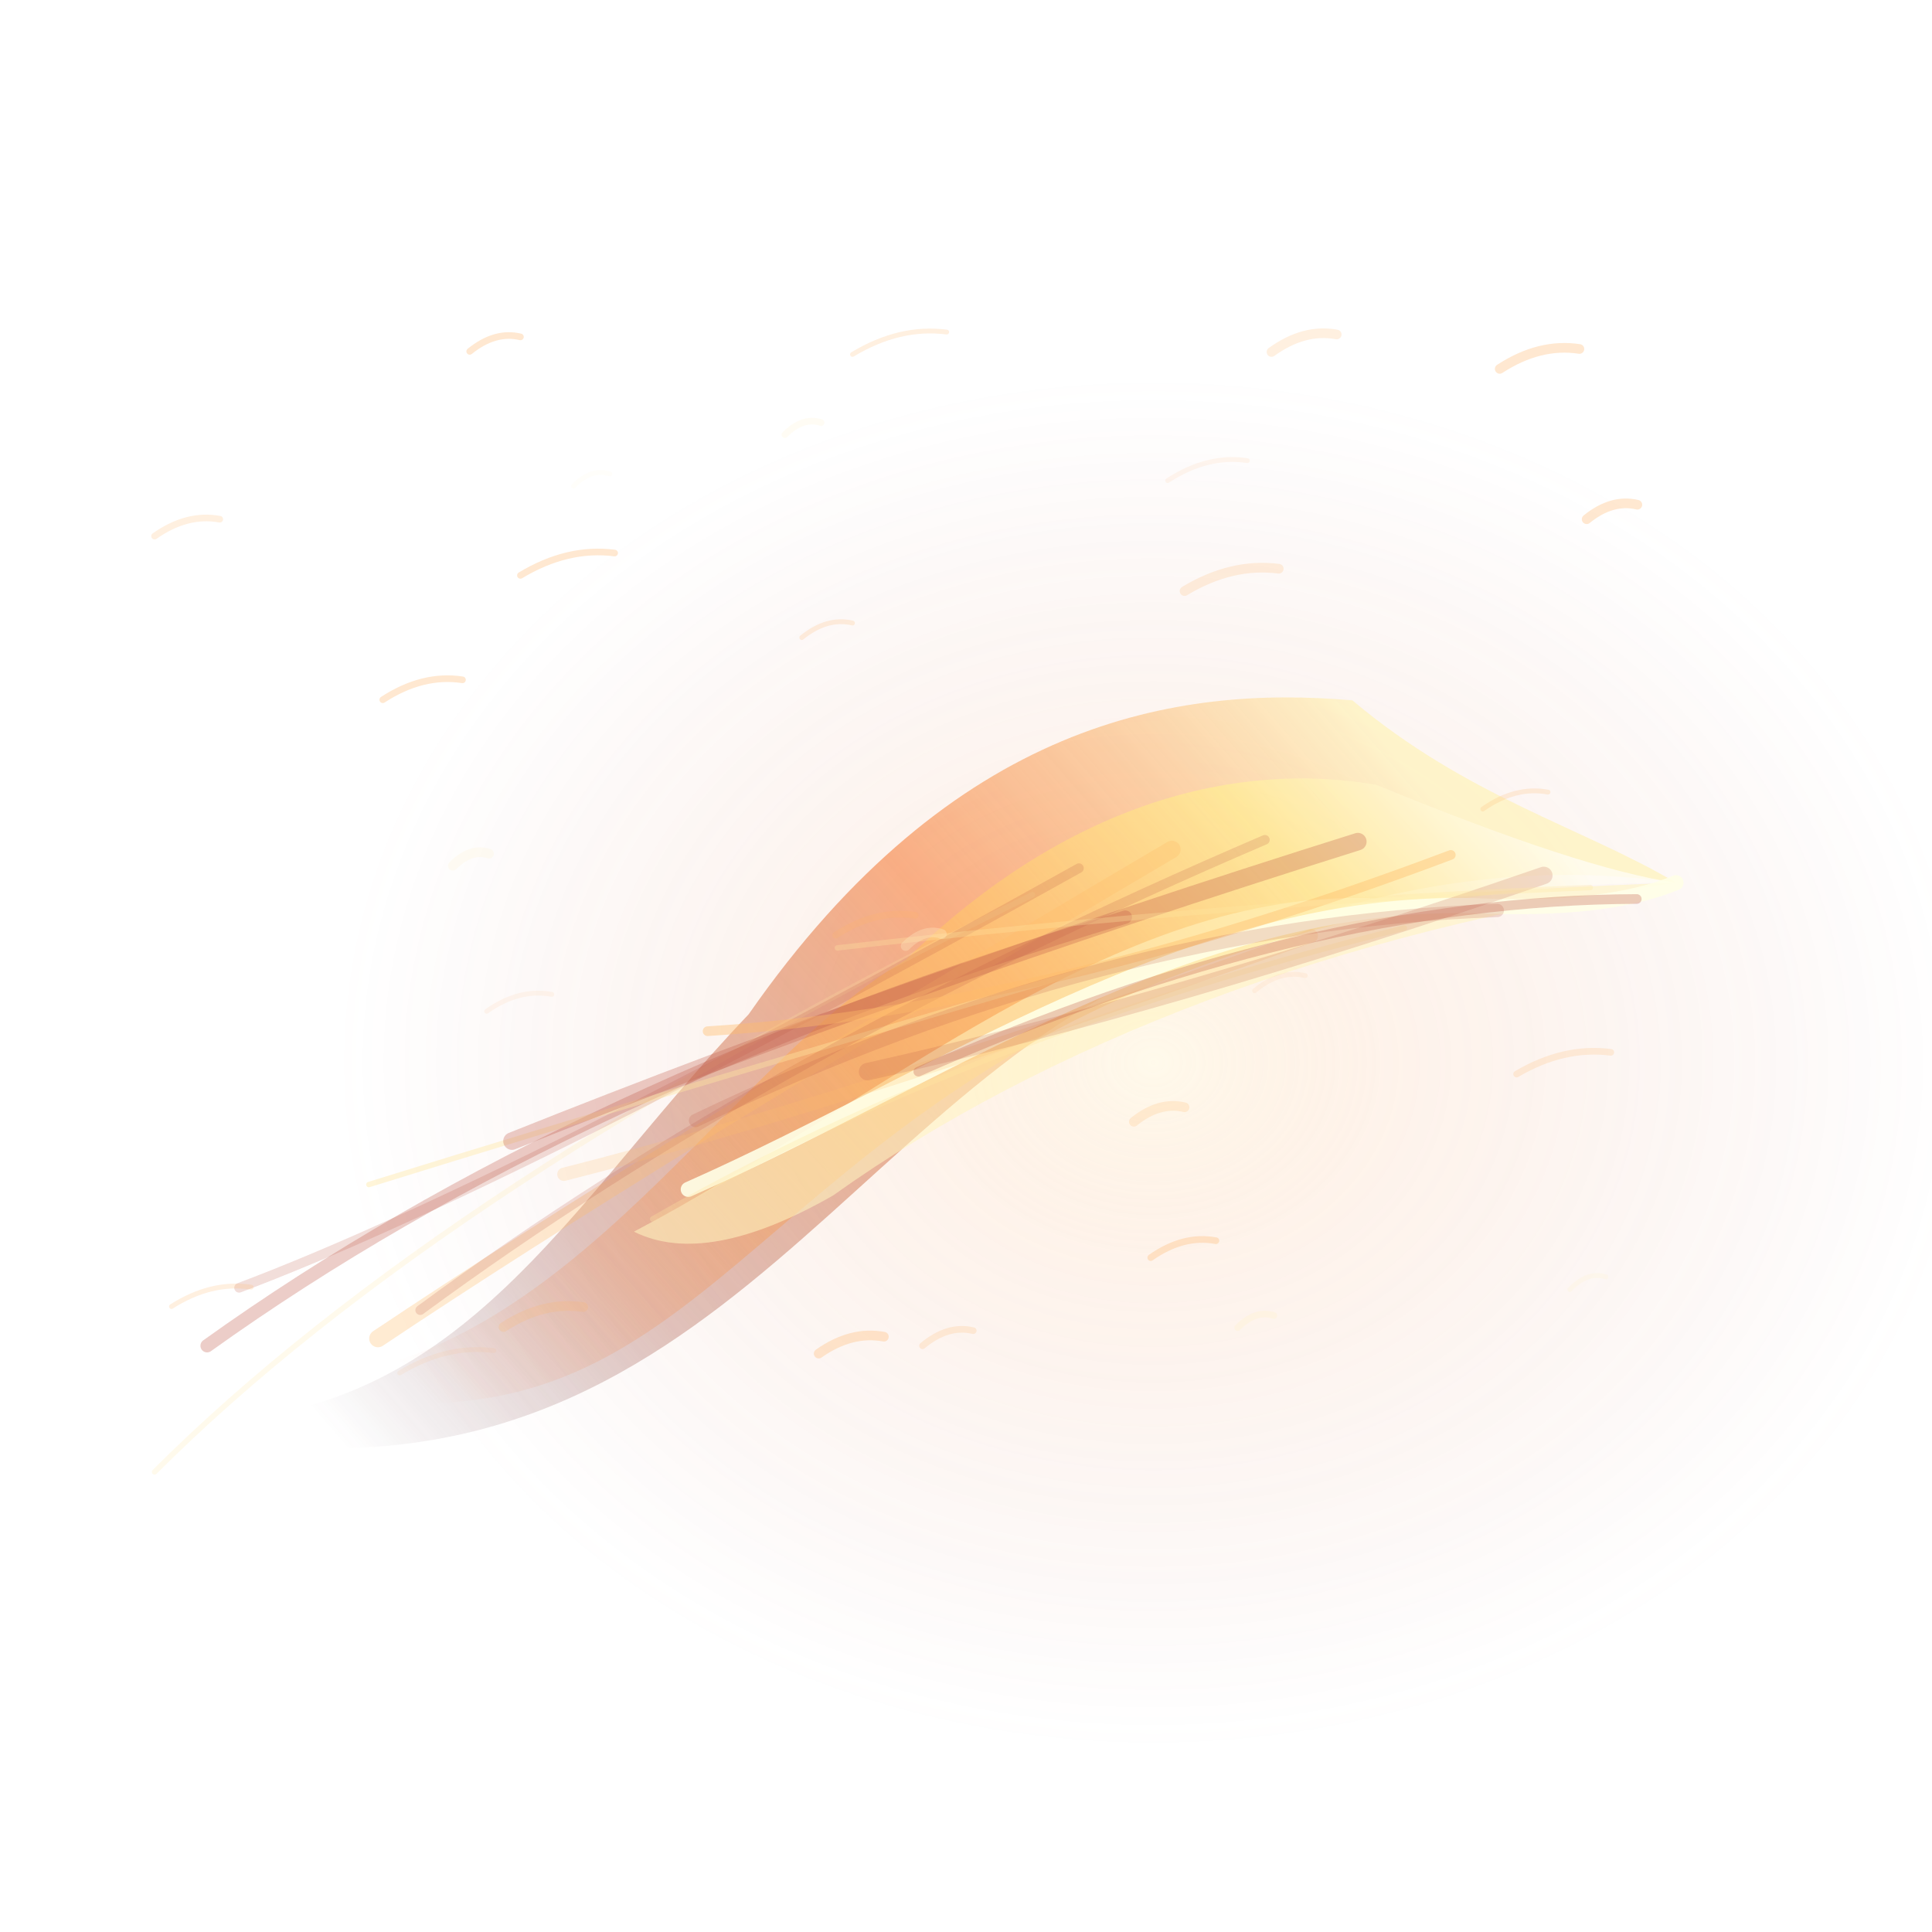
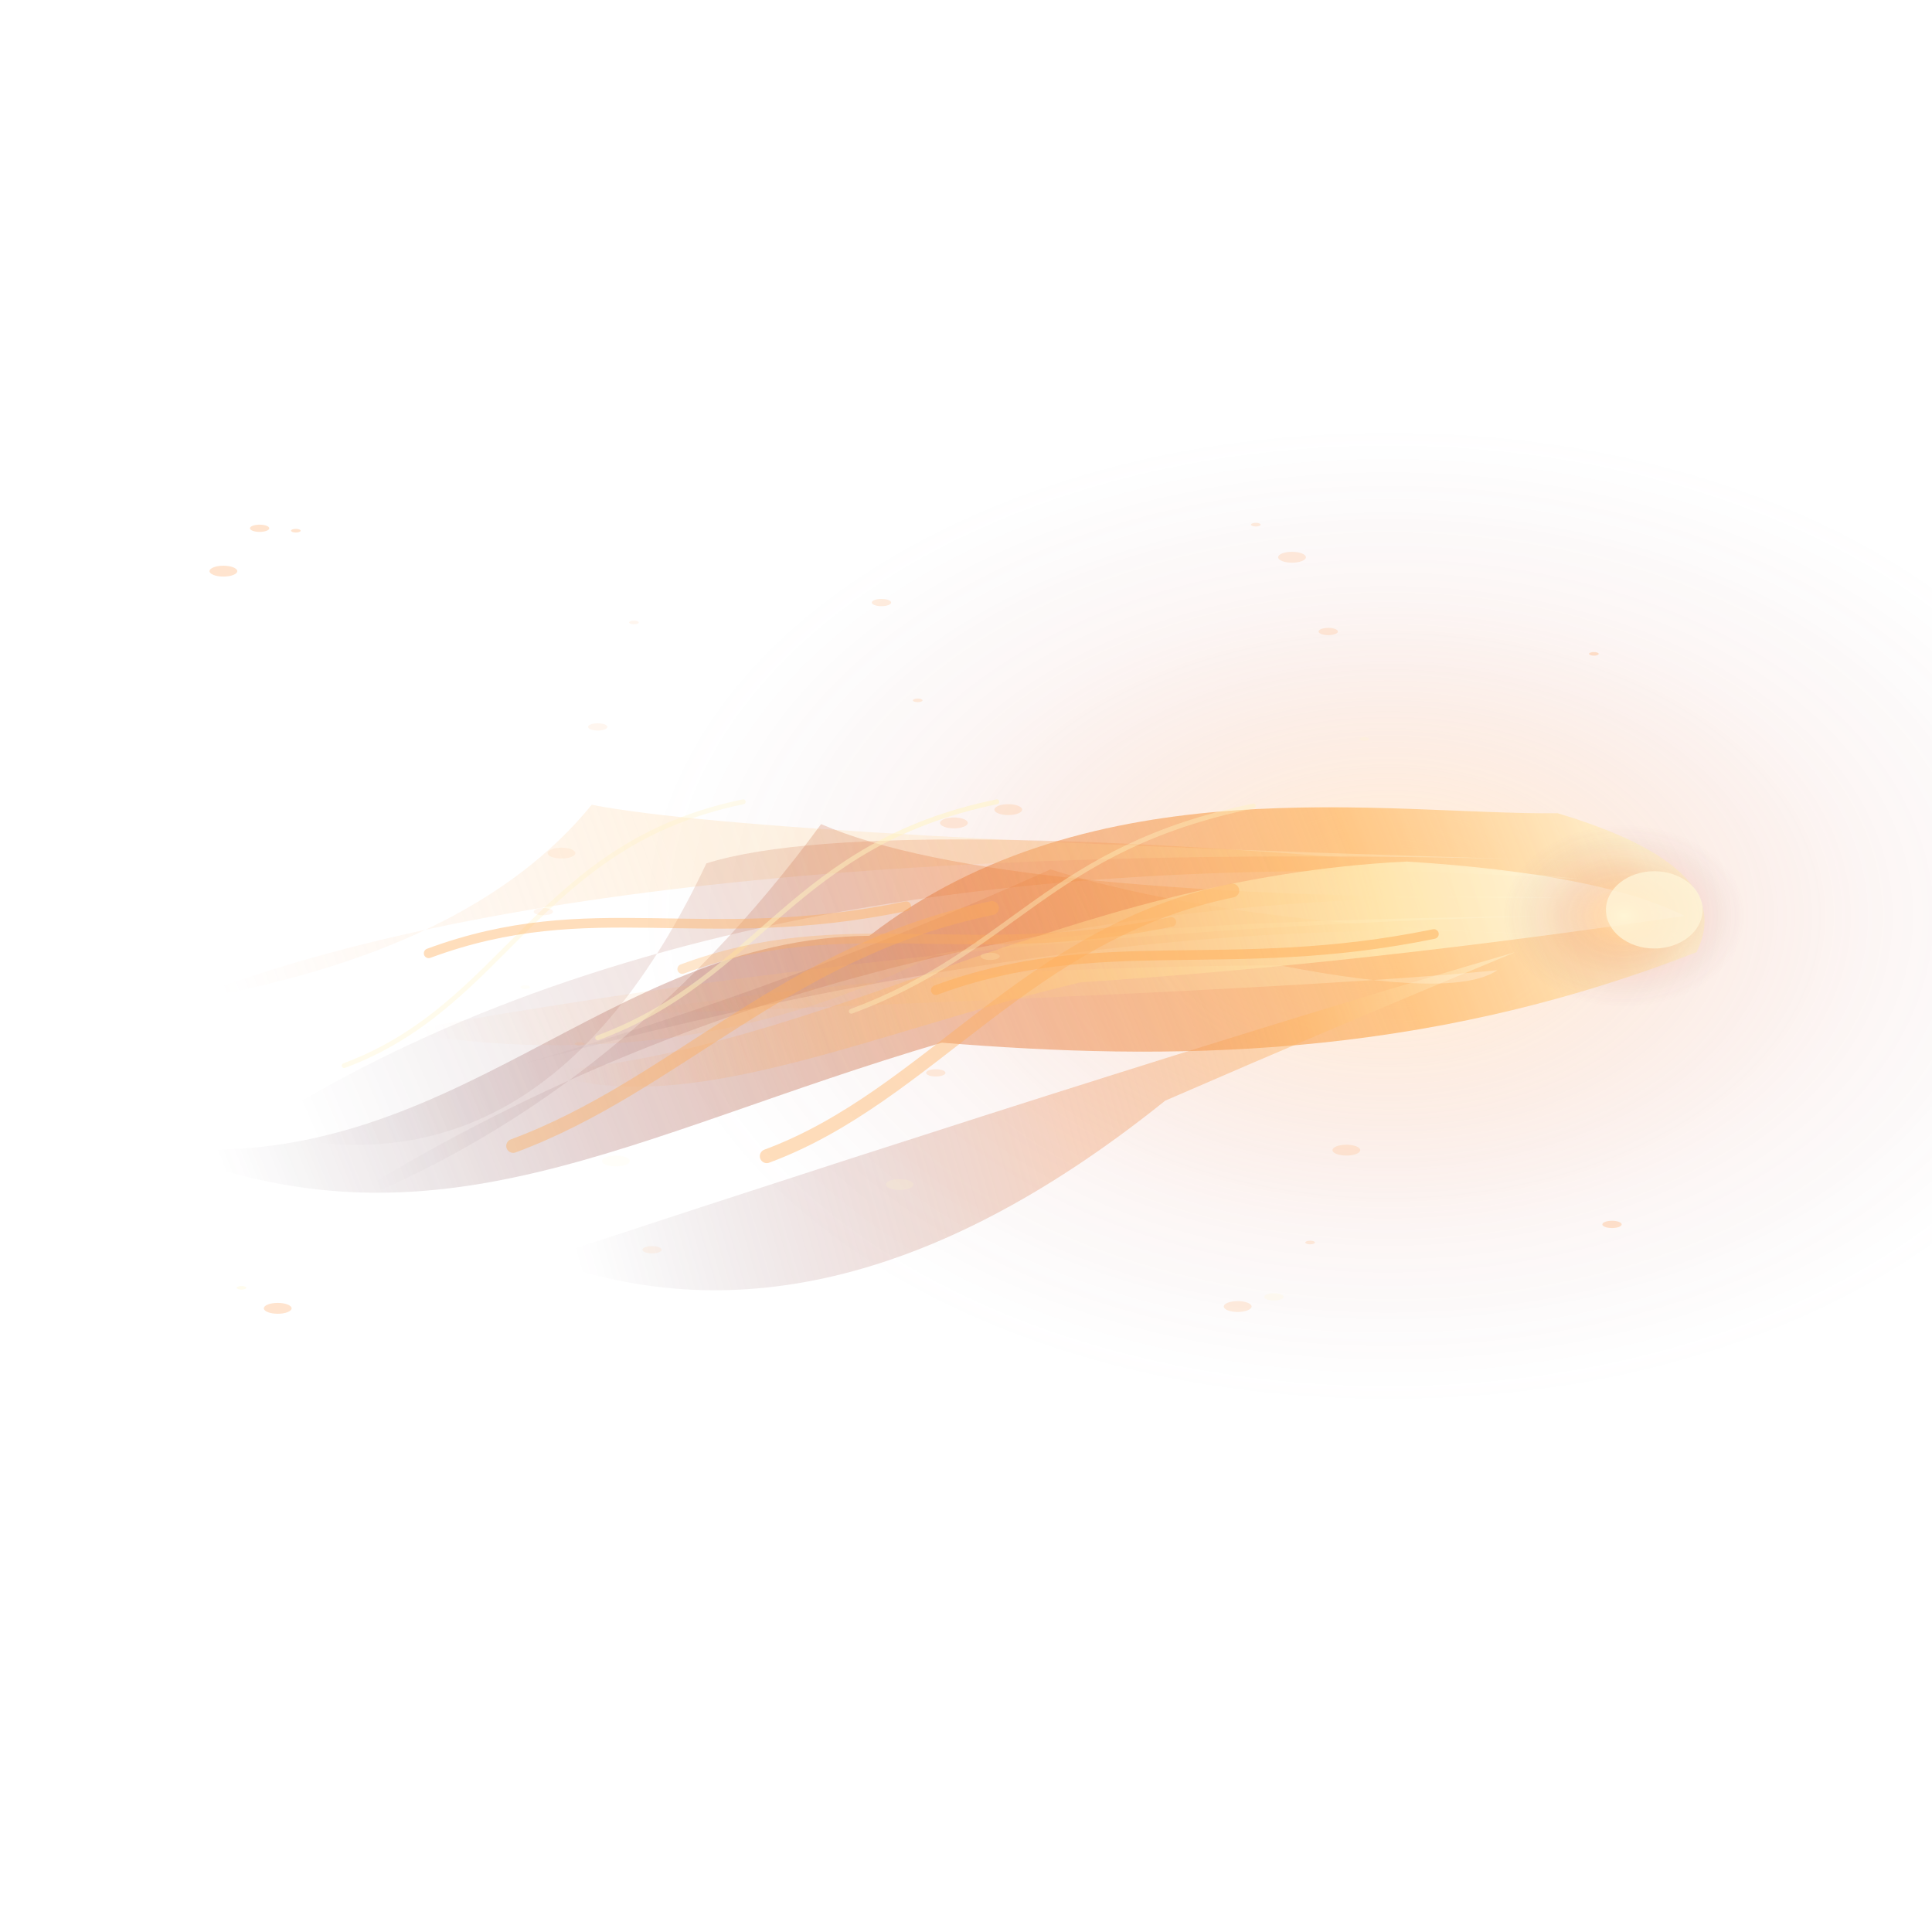
<svg xmlns="http://www.w3.org/2000/svg" width="320" height="320" viewBox="0 0 320 320">
  <defs>
-     <linearGradient id="sm" x1="3%" y1="70%" x2="92%" y2="33%">
-       <stop offset="0" stop-color="#4b2539" stop-opacity="0" />
-       <stop offset=".26" stop-color="#a14a39" stop-opacity=".38" />
-       <stop offset=".64" stop-color="#f57c38" stop-opacity=".70" />
-       <stop offset="1" stop-color="#fff2bc" stop-opacity=".88" />
+     <linearGradient id="trail" x1="0%" y1="55%" x2="100%" y2="45%">
+       <stop offset="0" stop-color="#351c33" stop-opacity="0" />
+       <stop offset=".26" stop-color="#913c36" stop-opacity=".28" />
+       <stop offset=".54" stop-color="#e87a3a" stop-opacity=".56" />
+       <stop offset=".81" stop-color="#ffb660" stop-opacity=".85" />
+       <stop offset="1" stop-color="#fff3cd" stop-opacity="1" />
    </linearGradient>
-     <linearGradient id="hot" x1="0%" y1="70%" x2="100%" y2="30%">
-       <stop offset="0" stop-color="#ef6b36" stop-opacity="0" />
-       <stop offset=".45" stop-color="#ffae51" stop-opacity=".70" />
-       <stop offset=".82" stop-color="#ffeb96" />
-       <stop offset="1" stop-color="#fffdf4" />
+     <linearGradient id="core" x1="0%" y1="50%" x2="100%" y2="45%">
+       <stop offset="0" stop-color="#f79348" stop-opacity="0" />
+       <stop offset=".37" stop-color="#ffc477" stop-opacity=".63" />
+       <stop offset=".75" stop-color="#fff0bc" />
+       <stop offset="1" stop-color="#fffefa" />
    </linearGradient>
-     <radialGradient id="halo">
-       <stop offset="0" stop-color="#ffe8a9" stop-opacity=".42" />
-       <stop offset=".28" stop-color="#f99c56" stop-opacity=".22" />
-       <stop offset="1" stop-color="#b95344" stop-opacity="0" />
+     <radialGradient id="glow">
+       <stop offset="0" stop-color="#fff5c1" stop-opacity=".78" />
+       <stop offset=".24" stop-color="#ffa861" stop-opacity=".38" />
+       <stop offset=".65" stop-color="#d05b41" stop-opacity=".10" />
+       <stop offset="1" stop-color="#7e3648" stop-opacity="0" />
    </radialGradient>
  </defs>
-   <ellipse cx="191.0" cy="176.0" rx="134" ry="113" fill="url(#halo)" opacity=".56" />
-   <path d="M 19 234.8 C 74 241.3 91 202.6 124 168.0 C 158 119.2 195 113.5 224 116.0 C 243 132.0 262 137.0 277.6 146.2 C 244 141.4 217 151.0 193 160.0 C 135 185.0 113 260.0 19 234.8 Z" fill="url(#sm)" opacity=".83" />
-   <path d="M 44 228.6 C 92 230.0 119 177.2 150 159.0 C 177 132.7 205 126.0 228 130.0 Q 262 144.0 277.6 146.2 C 239 146.0 204 156.0 178 169.0 C 117 200.0 109 246.0 44 228.6 Z" fill="url(#hot)" opacity=".78" />
-   <path d="M 105 204.0 C 145 183.0 185 146.8 228 148.8 Q 256 147.0 277.6 146.2 C 222 154.0 173 173.0 138 198.0 Q 117 210.0 105 204.0 Z" fill="#fff4bf" opacity=".57" />
-   <path d="M 114 197.0 C 156 178.4 197 149.0 244 150.0 Q 266 151.0 277.6 146.2" fill="none" stroke="#ffffe7" stroke-width="2.5" stroke-linecap="round" opacity=".90" />
-   <path d="M 25.6 243.8 Q 73.0 196.4 171.0 148.2" fill="none" stroke="#ffe7a1" opacity="0.2" stroke-width="0.9" stroke-linecap="round" />
-   <path d="M 39.6 213.3 Q 84.0 196.6 178.7 143.8" fill="none" stroke="#be5847" opacity="0.2" stroke-width="1.6" stroke-linecap="round" />
-   <path d="M 34.3 222.9 Q 95.0 179.4 186.4 151.9" fill="none" stroke="#be5847" opacity="0.3" stroke-width="2.2" stroke-linecap="round" />
-   <path d="M 62.6 221.7 Q 106.0 192.6 194.1 140.7" fill="none" stroke="#ffbc68" opacity="0.3" stroke-width="2.9" stroke-linecap="round" />
-   <path d="M 61.1 196.2 Q 117.0 178.8 201.8 154.3" fill="none" stroke="#ffe7a1" opacity="0.4" stroke-width="0.9" stroke-linecap="round" />
-   <path d="M 69.6 217.0 Q 128.0 174.0 209.5 139.1" fill="none" stroke="#be5847" opacity="0.2" stroke-width="1.6" stroke-linecap="round" />
-   <path d="M 93.4 194.5 Q 139.0 183.0 217.2 155.0" fill="none" stroke="#ffbc68" opacity="0.2" stroke-width="2.2" stroke-linecap="round" />
-   <path d="M 84.8 189.0 Q 150.0 162.9 224.9 139.4" fill="none" stroke="#be5847" opacity="0.3" stroke-width="2.9" stroke-linecap="round" />
-   <path d="M 108.1 201.9 Q 161.0 171.5 232.6 153.7" fill="none" stroke="#ffe7a1" opacity="0.3" stroke-width="0.9" stroke-linecap="round" />
-   <path d="M 117.2 170.8 Q 172.0 167.3 240.3 141.6" fill="none" stroke="#ffbc68" opacity="0.4" stroke-width="1.6" stroke-linecap="round" />
-   <path d="M 115.2 185.6 Q 183.0 153.1 248.0 150.8" fill="none" stroke="#be5847" opacity="0.2" stroke-width="2.2" stroke-linecap="round" />
-   <path d="M 143.7 177.5 Q 194.0 166.3 255.7 145.0" fill="none" stroke="#be5847" opacity="0.2" stroke-width="2.9" stroke-linecap="round" />
-   <path d="M 138.7 157.0 Q 205.0 149.4 263.4 147.0" fill="none" stroke="#ffe7a1" opacity="0.3" stroke-width="0.9" stroke-linecap="round" />
-   <path d="M 152.1 177.5 Q 216.0 149.1 271.1 148.9" fill="none" stroke="#be5847" opacity="0.3" stroke-width="1.6" stroke-linecap="round" />
-   <path d="M 95.0 80.5 Q 98.0 77.5 101.0 78.5" fill="none" stroke="#fff1ca" opacity="0.1" stroke-width="0.8" stroke-linecap="round" />
-   <path d="M 152.8 222.9 Q 157.0 219.4 161.2 220.4" fill="none" stroke="#ffb264" opacity="0.2" stroke-width="1.1" stroke-linecap="round" />
-   <path d="M 210.6 58.3 Q 216.0 54.4 221.4 55.4" fill="none" stroke="#ffb264" opacity="0.2" stroke-width="1.6" stroke-linecap="round" />
-   <path d="M 28.4 216.4 Q 35.0 212.2 41.6 213.2" fill="none" stroke="#ffb264" opacity="0.2" stroke-width="0.8" stroke-linecap="round" />
-   <path d="M 86.2 95.3 Q 94.0 90.6 101.8 91.6" fill="none" stroke="#ffb264" opacity="0.3" stroke-width="1.1" stroke-linecap="round" />
-   <path d="M 150.0 156.7 Q 153.0 153.7 156.0 154.7" fill="none" stroke="#fff1ca" opacity="0.3" stroke-width="1.6" stroke-linecap="round" />
-   <path d="M 207.8 164.1 Q 212.0 160.6 216.2 161.6" fill="none" stroke="#ffb264" opacity="0.1" stroke-width="0.8" stroke-linecap="round" />
-   <path d="M 25.6 88.8 Q 31.0 85.0 36.4 86.0" fill="none" stroke="#ffb264" opacity="0.2" stroke-width="1.1" stroke-linecap="round" />
-   <path d="M 83.4 219.8 Q 90.0 215.5 96.6 216.5" fill="none" stroke="#ffb264" opacity="0.2" stroke-width="1.6" stroke-linecap="round" />
-   <path d="M 141.2 58.7 Q 149.0 54.0 156.8 55.0" fill="none" stroke="#ffb264" opacity="0.2" stroke-width="0.8" stroke-linecap="round" />
-   <path d="M 205.0 219.9 Q 208.0 216.9 211.0 217.9" fill="none" stroke="#fff1ca" opacity="0.3" stroke-width="1.1" stroke-linecap="round" />
-   <path d="M 262.8 86.0 Q 267.0 82.6 271.2 83.6" fill="none" stroke="#ffb264" opacity="0.3" stroke-width="1.6" stroke-linecap="round" />
-   <path d="M 80.6 167.5 Q 86.0 163.7 91.4 164.7" fill="none" stroke="#ffb264" opacity="0.1" stroke-width="0.8" stroke-linecap="round" />
-   <path d="M 138.4 154.9 Q 145.0 150.6 151.6 151.6" fill="none" stroke="#ffb264" opacity="0.2" stroke-width="1.1" stroke-linecap="round" />
-   <path d="M 196.2 97.9 Q 204.0 93.2 211.8 94.2" fill="none" stroke="#ffb264" opacity="0.2" stroke-width="1.6" stroke-linecap="round" />
-   <path d="M 260.0 213.6 Q 263.0 210.5 266.0 211.5" fill="none" stroke="#fff1ca" opacity="0.2" stroke-width="0.8" stroke-linecap="round" />
-   <path d="M 77.8 58.2 Q 82.0 54.8 86.2 55.8" fill="none" stroke="#ffb264" opacity="0.3" stroke-width="1.1" stroke-linecap="round" />
-   <path d="M 135.6 224.2 Q 141.0 220.4 146.4 221.4" fill="none" stroke="#ffb264" opacity="0.3" stroke-width="1.6" stroke-linecap="round" />
-   <path d="M 193.4 79.6 Q 200.0 75.3 206.6 76.3" fill="none" stroke="#ffb264" opacity="0.1" stroke-width="0.8" stroke-linecap="round" />
-   <path d="M 251.2 177.9 Q 259.0 173.3 266.8 174.3" fill="none" stroke="#ffb264" opacity="0.2" stroke-width="1.1" stroke-linecap="round" />
-   <path d="M 75.0 143.4 Q 78.0 140.4 81.0 141.4" fill="none" stroke="#fff1ca" opacity="0.2" stroke-width="1.6" stroke-linecap="round" />
-   <path d="M 132.8 105.6 Q 137.0 102.2 141.2 103.2" fill="none" stroke="#ffb264" opacity="0.2" stroke-width="0.8" stroke-linecap="round" />
-   <path d="M 190.6 208.3 Q 196.0 204.5 201.4 205.5" fill="none" stroke="#ffb264" opacity="0.3" stroke-width="1.1" stroke-linecap="round" />
-   <path d="M 248.4 61.1 Q 255.0 56.8 261.6 57.8" fill="none" stroke="#ffb264" opacity="0.3" stroke-width="1.6" stroke-linecap="round" />
-   <path d="M 66.2 227.4 Q 74.0 222.7 81.8 223.7" fill="none" stroke="#ffb264" opacity="0.1" stroke-width="0.8" stroke-linecap="round" />
-   <path d="M 130.0 72.0 Q 133.0 69.0 136.0 70.0" fill="none" stroke="#fff1ca" opacity="0.2" stroke-width="1.1" stroke-linecap="round" />
-   <path d="M 187.8 185.8 Q 192.0 182.4 196.2 183.4" fill="none" stroke="#ffb264" opacity="0.2" stroke-width="1.6" stroke-linecap="round" />
-   <path d="M 245.6 134.0 Q 251.0 130.2 256.4 131.2" fill="none" stroke="#ffb264" opacity="0.2" stroke-width="0.8" stroke-linecap="round" />
-   <path d="M 63.4 115.9 Q 70.0 111.6 76.6 112.6" fill="none" stroke="#ffb264" opacity="0.3" stroke-width="1.1" stroke-linecap="round" />
+   <ellipse cx="230.0" cy="151.7" rx="124" ry="80" fill="url(#glow)" opacity=".54" />
+   <path d="M 26 190.0 C 75 195.0 100 155.4 144 155.0 C 181 126.4 230 135.0 258.0 134.7 Q 288.0 143.7 281.0 157.7 C 235 175.7 193 175.7 156 172.7 C 104 188.0 72 209.0 26 190.0 Z" fill="url(#trail)" opacity=".82" />
+   <path d="M30.0 165.9 Q78.0 157.9 98.0 133.3 Q127.0 138.9 266.0 142.7 Q102.0 137.3 30.0 165.9 Z" fill="url(#core)" opacity="0.3" />
+   <path d="M42.0 187.2 Q90.0 200.2 117.0 143.0 Q146.0 133.9 263.0 145.7 Q121.0 136.5 42.0 187.2 Z" fill="url(#trail)" opacity="0.4" />
+   <path d="M54.0 200.8 Q102.0 182.8 136.0 136.5 Q165.0 149.1 260.0 148.7 Q140.0 145.5 54.0 200.8 Z" fill="url(#trail)" opacity="0.5" />
+   <path d="M66.0 170.9 Q114.0 178.9 155.0 158.1 Q184.0 152.5 257.0 151.7 Q159.0 154.1 66.0 170.9 Z" fill="url(#core)" opacity="0.3" />
+   <path d="M78.0 178.6 Q126.0 165.6 174.0 144.0 Q203.0 153.1 254.0 154.7 Q178.0 150.5 78.0 178.6 Z" fill="url(#trail)" opacity="0.4" />
+   <path d="M90.0 208.5 Q138.0 226.5 193.0 182.3 Q222.0 169.7 251.0 157.7 Q197.0 173.3 90.0 208.5 Z" fill="url(#trail)" opacity="0.5" />
+   <path d="M102.0 168.1 Q150.0 160.1 212.0 159.9 Q241.0 165.5 248.0 160.7 Q216.0 163.9 102.0 168.1 Z" fill="url(#core)" opacity="0.3" />
+   <path d="M 90 177.5 C 137 174.0 176 145.5 233 142.7 Q 265.0 144.7 279.0 151.7 Q 225 159.7 179 162.7 C 145 170.7 113 186.0 90 177.5 Z" fill="url(#core)" opacity=".72" />
+   <ellipse cx="269.0" cy="151.7" rx="20.1" ry="15.1" fill="url(#glow)" opacity=".92" />
+   <ellipse cx="274.0" cy="150.7" rx="8" ry="6.4" fill="#fff6d9" opacity=".75" />
+   <path d="M57.0 176.5 C84.0 166.5 89.1 139.8 123.1 132.8" fill="none" stroke="#fff3bf" stroke-width="0.8" stroke-linecap="round" opacity="0.3" />
+   <path d="M71.0 157.9 C98.0 147.9 116.1 157.1 150.1 150.1" fill="none" stroke="#ffad58" stroke-width="1.6" stroke-linecap="round" opacity="0.4" />
+   <path d="M85.0 189.8 C112.0 179.8 130.3 157.4 164.3 150.4" fill="none" stroke="#ffad58" stroke-width="2.3" stroke-linecap="round" opacity="0.4" />
+   <path d="M99.0 171.9 C126.0 161.9 131.1 139.8 165.1 132.8" fill="none" stroke="#fff3bf" stroke-width="0.8" stroke-linecap="round" opacity="0.5" />
+   <path d="M113.0 160.5 C140.0 150.5 160.0 159.7 194.0 152.7" fill="none" stroke="#ffad58" stroke-width="1.6" stroke-linecap="round" opacity="0.3" />
+   <path d="M127.0 191.5 C154.0 181.5 170.1 154.5 204.1 147.5" fill="none" stroke="#ffad58" stroke-width="2.3" stroke-linecap="round" opacity="0.4" />
+   <path d="M141.0 167.5 C168.0 157.5 173.6 140.5 207.6 133.5" fill="none" stroke="#fff3bf" stroke-width="0.8" stroke-linecap="round" opacity="0.4" />
+   <path d="M155.0 164.0 C182.0 154.0 203.5 161.7 237.5 154.7" fill="none" stroke="#ffad58" stroke-width="1.6" stroke-linecap="round" opacity="0.5" />
+   <ellipse cx="87.0" cy="163.5" rx="0.8" ry="0.3" fill="#fff6c6" opacity="0.1" />
+   <ellipse cx="146.0" cy="99.8" rx="1.6" ry="0.6" fill="#ffa55e" opacity="0.2" />
+   <ellipse cx="205.0" cy="216.4" rx="2.3" ry="0.9" fill="#ffa55e" opacity="0.2" />
+   <ellipse cx="264.0" cy="108.3" rx="0.8" ry="0.3" fill="#ffa55e" opacity="0.3" />
+   <ellipse cx="90.0" cy="151.0" rx="1.6" ry="0.6" fill="#ffa55e" opacity="0.1" />
+   <ellipse cx="149.0" cy="196.2" rx="2.3" ry="0.9" fill="#fff6c6" opacity="0.2" />
+   <ellipse cx="208.0" cy="86.9" rx="0.8" ry="0.3" fill="#ffa55e" opacity="0.2" />
+   <ellipse cx="267.0" cy="202.8" rx="1.6" ry="0.6" fill="#ffa55e" opacity="0.3" />
+   <ellipse cx="93.0" cy="141.3" rx="2.3" ry="0.9" fill="#ffa55e" opacity="0.1" />
+   <ellipse cx="152.0" cy="116.0" rx="0.8" ry="0.3" fill="#ffa55e" opacity="0.2" />
+   <ellipse cx="211.0" cy="214.8" rx="1.6" ry="0.6" fill="#fff6c6" opacity="0.2" />
+   <ellipse cx="37.0" cy="94.6" rx="2.3" ry="0.9" fill="#ffa55e" opacity="0.3" />
+   <ellipse cx="96.0" cy="172.9" rx="0.8" ry="0.3" fill="#ffa55e" opacity="0.1" />
+   <ellipse cx="155.0" cy="177.7" rx="1.6" ry="0.6" fill="#ffa55e" opacity="0.2" />
+   <ellipse cx="214.0" cy="92.3" rx="2.3" ry="0.9" fill="#ffa55e" opacity="0.2" />
+   <ellipse cx="40.0" cy="213.3" rx="0.8" ry="0.3" fill="#fff6c6" opacity="0.3" />
+   <ellipse cx="99.0" cy="120.4" rx="1.6" ry="0.6" fill="#ffa55e" opacity="0.1" />
+   <ellipse cx="158.0" cy="136.3" rx="2.3" ry="0.9" fill="#ffa55e" opacity="0.2" />
+   <ellipse cx="217.0" cy="205.8" rx="0.8" ry="0.3" fill="#ffa55e" opacity="0.2" />
+   <ellipse cx="43.0" cy="87.5" rx="1.6" ry="0.6" fill="#ffa55e" opacity="0.3" />
+   <ellipse cx="102.0" cy="192.3" rx="2.3" ry="0.9" fill="#fff6c6" opacity="0.1" />
+   <ellipse cx="161.0" cy="156.1" rx="0.8" ry="0.3" fill="#ffa55e" opacity="0.2" />
+   <ellipse cx="220.0" cy="104.6" rx="1.6" ry="0.6" fill="#ffa55e" opacity="0.2" />
+   <ellipse cx="46.0" cy="216.7" rx="2.3" ry="0.9" fill="#ffa55e" opacity="0.3" />
+   <ellipse cx="105.0" cy="103.1" rx="0.8" ry="0.3" fill="#ffa55e" opacity="0.1" />
+   <ellipse cx="164.0" cy="158.4" rx="1.6" ry="0.6" fill="#fff6c6" opacity="0.2" />
+   <ellipse cx="223.0" cy="190.5" rx="2.3" ry="0.9" fill="#ffa55e" opacity="0.2" />
+   <ellipse cx="49.0" cy="87.9" rx="0.8" ry="0.3" fill="#ffa55e" opacity="0.3" />
+   <ellipse cx="108.0" cy="207.0" rx="1.6" ry="0.6" fill="#ffa55e" opacity="0.1" />
+   <ellipse cx="167.0" cy="134.1" rx="2.3" ry="0.9" fill="#ffa55e" opacity="0.2" />
+   <ellipse cx="226.0" cy="122.4" rx="0.8" ry="0.3" fill="#fff6c6" opacity="0.2" />
</svg>
